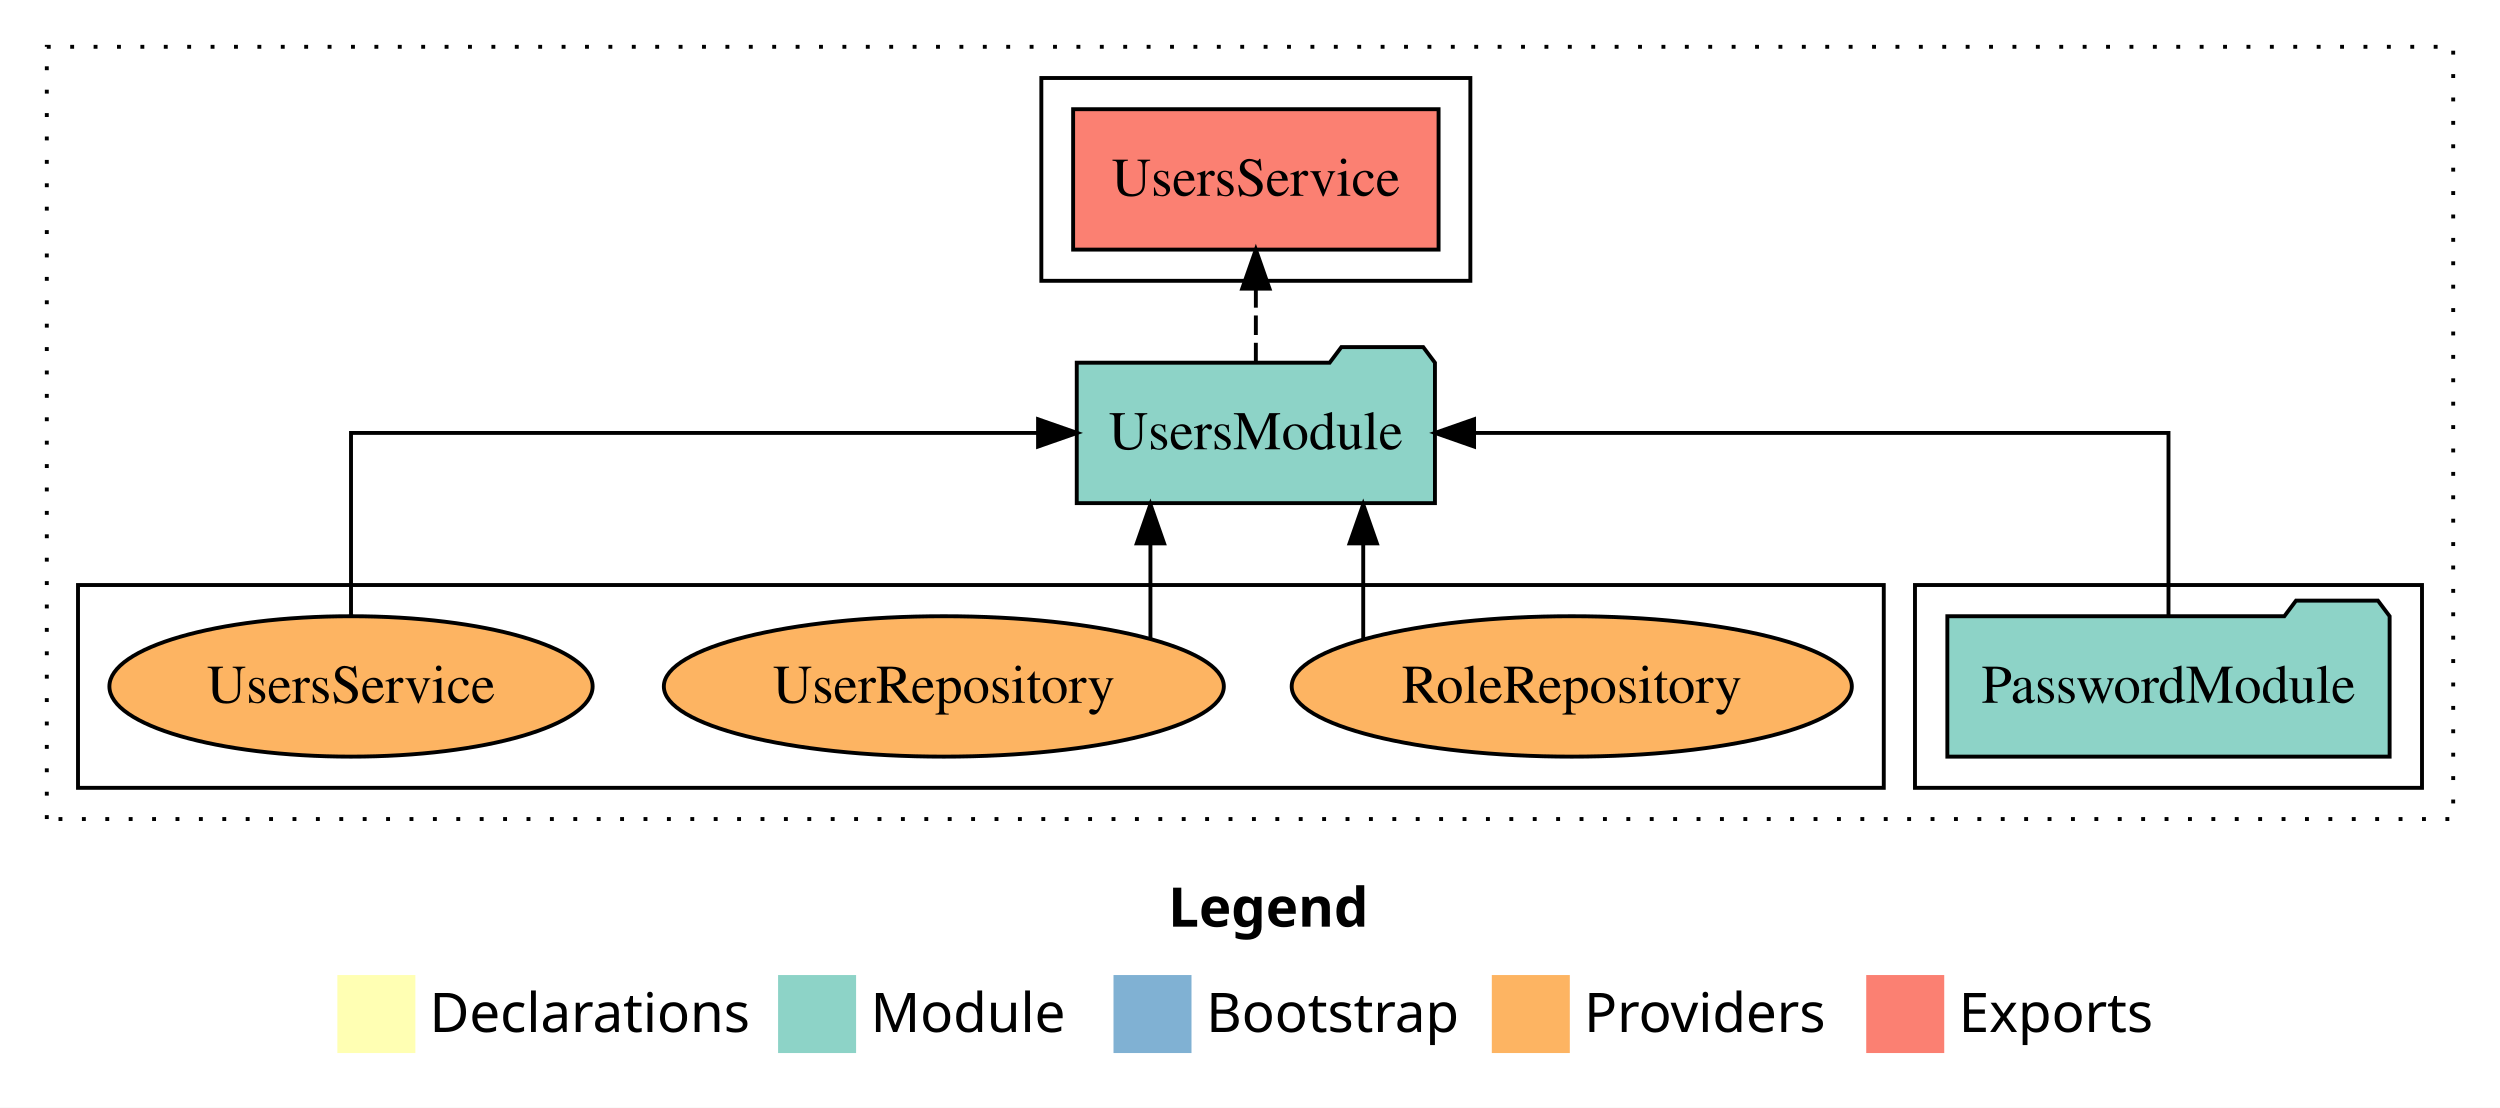
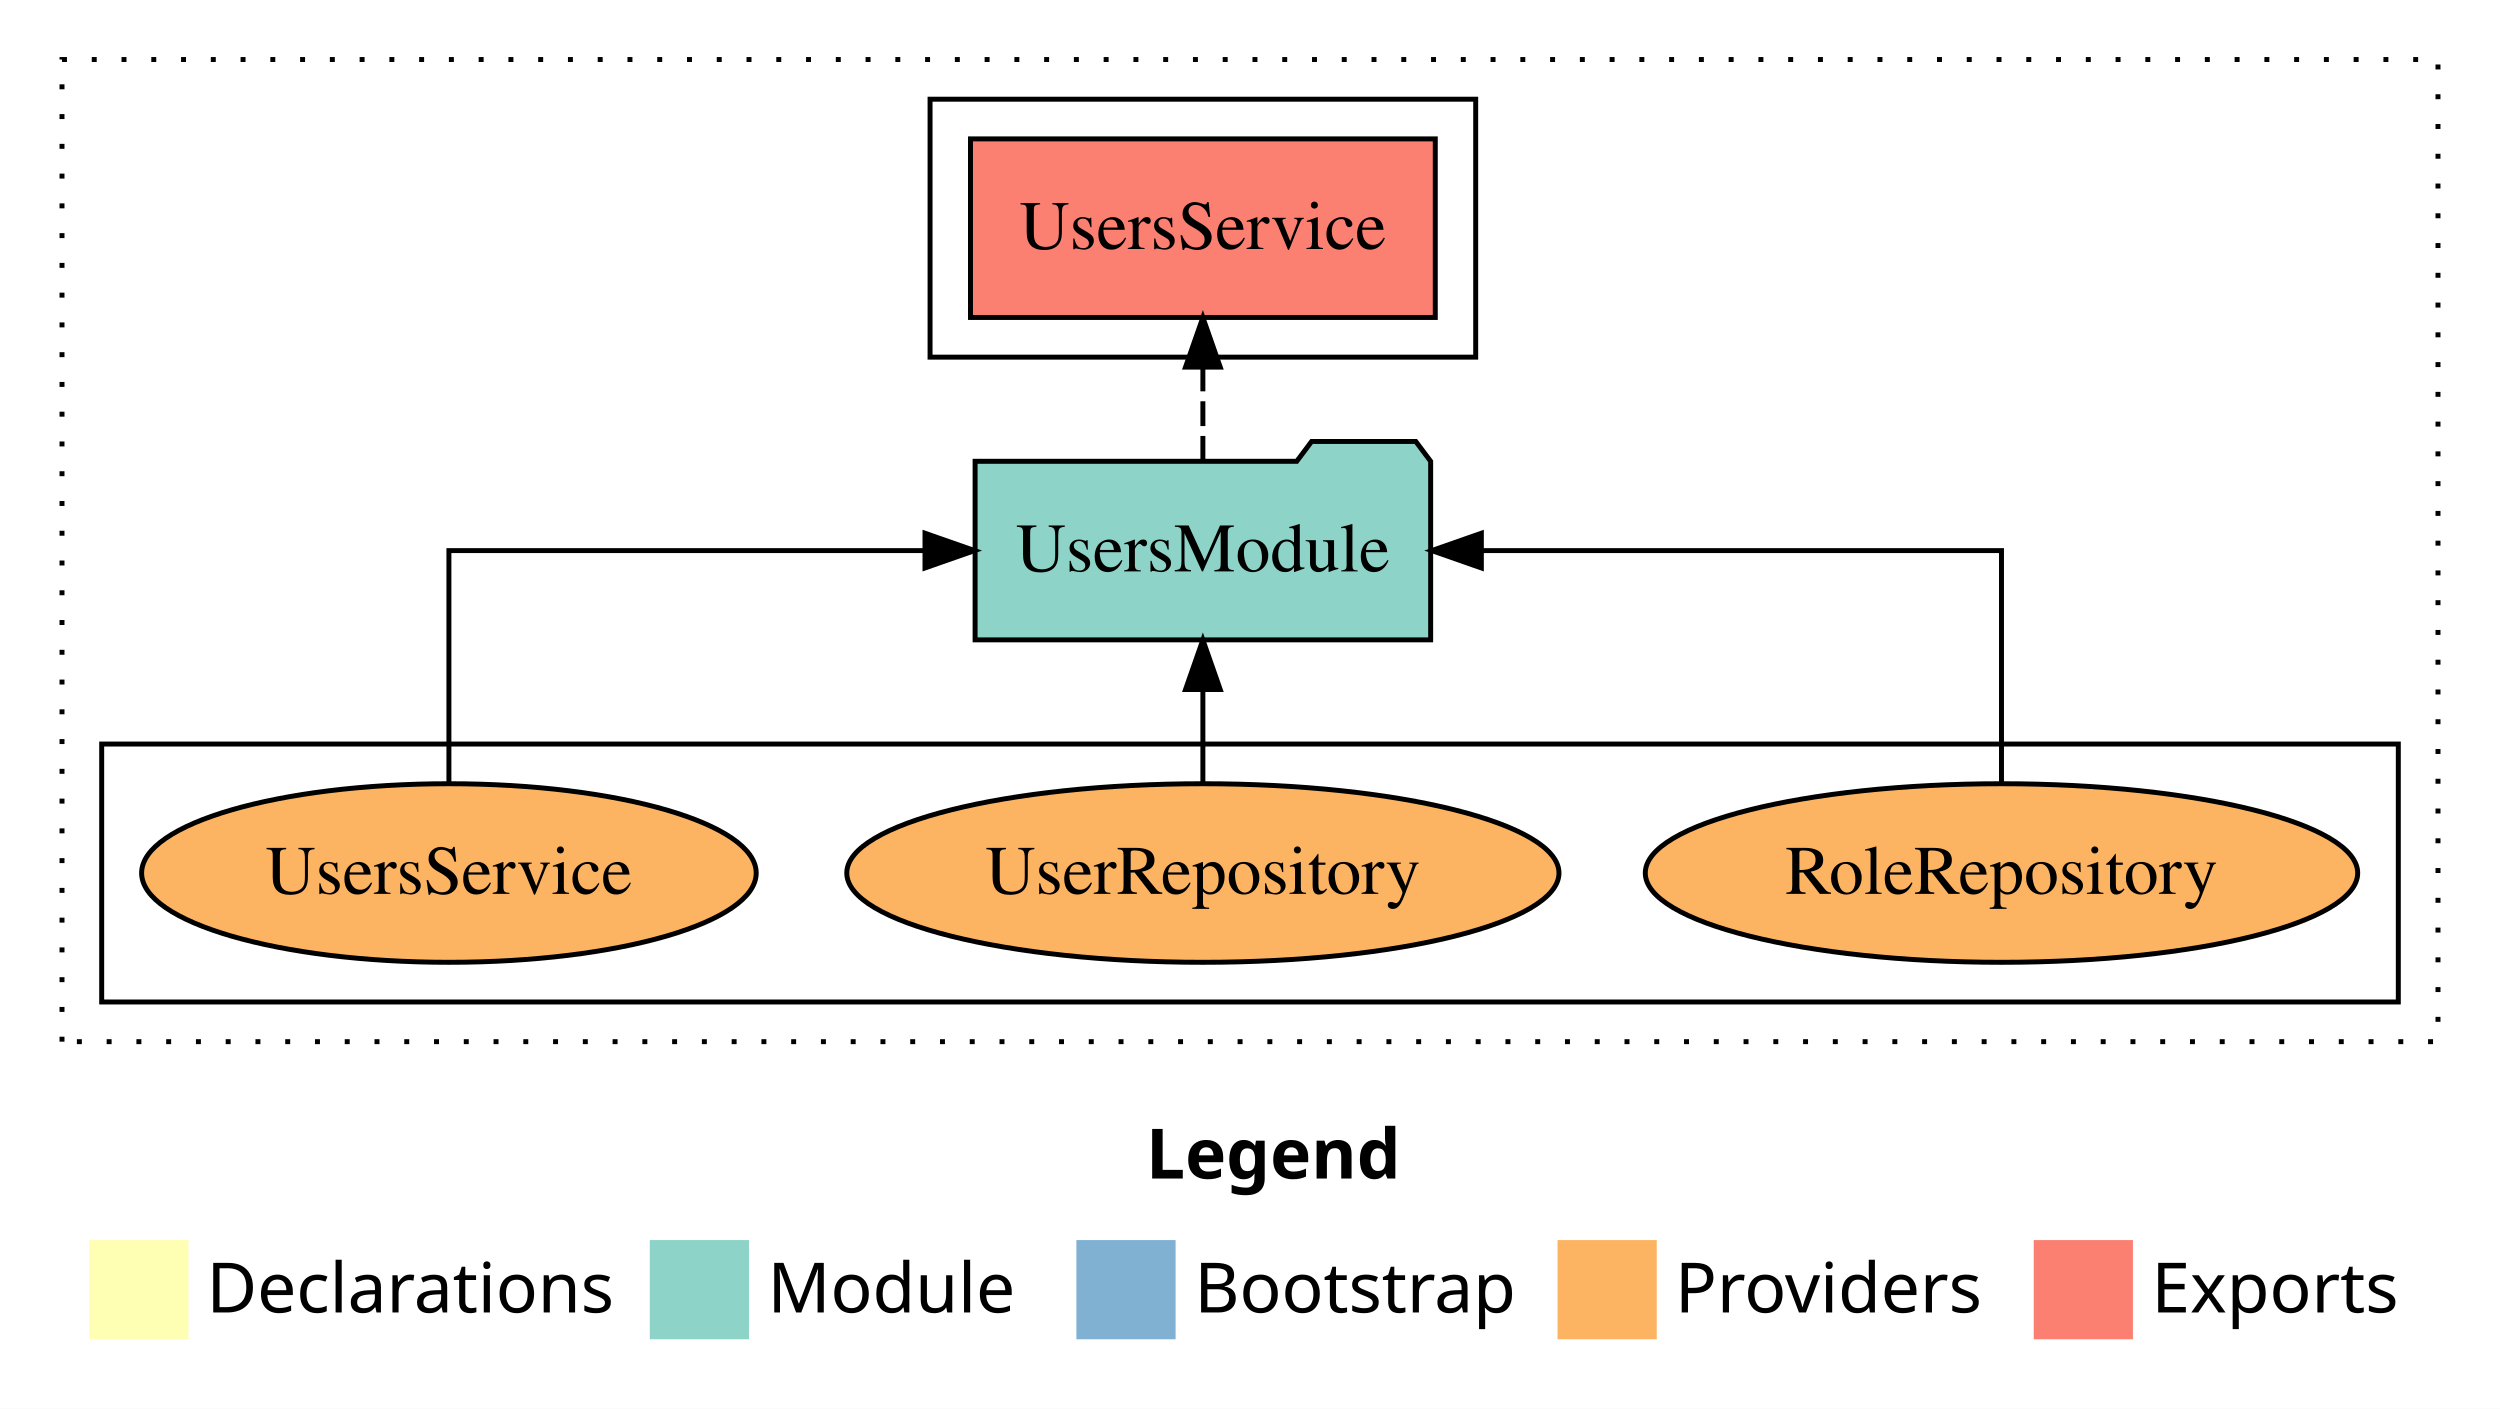
- <svg xmlns="http://www.w3.org/2000/svg" width="641pt" height="284pt" viewBox="0.00 0.00 641.00 284.00">
+ <svg xmlns="http://www.w3.org/2000/svg" width="504pt" height="284pt" viewBox="0.00 0.00 504.00 284.00">
  <g id="graph0" class="graph" transform="scale(1 1) rotate(0) translate(4 280)">
-     <polygon fill="white" stroke="transparent" points="-4,4 -4,-280 637,-280 637,4 -4,4" />
-     <text text-anchor="start" x="295.51" y="-42.4" font-family="Times-12" font-weight="bold" font-size="14.00">Legend</text>
-     <polygon fill="#ffffb3" stroke="transparent" points="82.5,-10 82.5,-30 102.5,-30 102.5,-10 82.5,-10" />
-     <text text-anchor="start" x="106.13" y="-15.4" font-family="Times-12" font-size="14.00">  Declarations</text>
-     <polygon fill="#8dd3c7" stroke="transparent" points="195.5,-10 195.5,-30 215.5,-30 215.5,-10 195.5,-10" />
-     <text text-anchor="start" x="219.23" y="-15.4" font-family="Times-12" font-size="14.00">  Module</text>
-     <polygon fill="#80b1d3" stroke="transparent" points="281.5,-10 281.5,-30 301.5,-30 301.5,-10 281.5,-10" />
-     <text text-anchor="start" x="305.28" y="-15.4" font-family="Times-12" font-size="14.00">  Bootstrap</text>
-     <polygon fill="#fdb462" stroke="transparent" points="378.5,-10 378.5,-30 398.5,-30 398.5,-10 378.5,-10" />
-     <text text-anchor="start" x="402.17" y="-15.4" font-family="Times-12" font-size="14.00">  Providers</text>
-     <polygon fill="#fb8072" stroke="transparent" points="474.5,-10 474.5,-30 494.5,-30 494.5,-10 474.5,-10" />
-     <text text-anchor="start" x="498.23" y="-15.4" font-family="Times-12" font-size="14.00">  Exports</text>
+     <polygon fill="white" stroke="transparent" points="-4,4 -4,-280 500,-280 500,4 -4,4" />
+     <text text-anchor="start" x="227.01" y="-42.4" font-family="Times-12" font-weight="bold" font-size="14.00">Legend</text>
+     <polygon fill="#ffffb3" stroke="transparent" points="14,-10 14,-30 34,-30 34,-10 14,-10" />
+     <text text-anchor="start" x="37.63" y="-15.4" font-family="Times-12" font-size="14.00">  Declarations</text>
+     <polygon fill="#8dd3c7" stroke="transparent" points="127,-10 127,-30 147,-30 147,-10 127,-10" />
+     <text text-anchor="start" x="150.73" y="-15.4" font-family="Times-12" font-size="14.00">  Module</text>
+     <polygon fill="#80b1d3" stroke="transparent" points="213,-10 213,-30 233,-30 233,-10 213,-10" />
+     <text text-anchor="start" x="236.78" y="-15.4" font-family="Times-12" font-size="14.00">  Bootstrap</text>
+     <polygon fill="#fdb462" stroke="transparent" points="310,-10 310,-30 330,-30 330,-10 310,-10" />
+     <text text-anchor="start" x="333.67" y="-15.4" font-family="Times-12" font-size="14.00">  Providers</text>
+     <polygon fill="#fb8072" stroke="transparent" points="406,-10 406,-30 426,-30 426,-10 406,-10" />
+     <text text-anchor="start" x="429.73" y="-15.4" font-family="Times-12" font-size="14.00">  Exports</text>
    <g id="clust1" class="cluster">
-       <polygon fill="none" stroke="black" stroke-dasharray="1,5" points="8,-70 8,-268 625,-268 625,-70 8,-70" />
-     </g>
-     <g id="clust3" class="cluster">
-       <polygon fill="none" stroke="black" points="487,-78 487,-130 617,-130 617,-78 487,-78" />
+       <polygon fill="none" stroke="black" stroke-dasharray="1,5" points="8.5,-70 8.5,-268 487.5,-268 487.5,-70 8.5,-70" />
    </g>
    <g id="clust4" class="cluster">
-       <polygon fill="none" stroke="black" points="263,-208 263,-260 373,-260 373,-208 263,-208" />
+       <polygon fill="none" stroke="black" points="183.5,-208 183.5,-260 293.5,-260 293.5,-208 183.5,-208" />
    </g>
    <g id="clust6" class="cluster">
-       <polygon fill="none" stroke="black" points="16,-78 16,-130 479,-130 479,-78 16,-78" />
+       <polygon fill="none" stroke="black" points="16.5,-78 16.5,-130 479.5,-130 479.5,-78 16.5,-78" />
    </g>
    <g id="node1" class="node">
-       <polygon fill="#8dd3c7" stroke="black" points="608.7,-122 605.7,-126 584.7,-126 581.7,-122 495.3,-122 495.3,-86 608.7,-86 608.7,-122" />
-       <text text-anchor="middle" x="552" y="-99.8" font-family="Times,serif" font-size="14.00">PasswordModule</text>
+       <polygon fill="#fb8072" stroke="black" points="285.35,-252 191.65,-252 191.65,-216 285.35,-216 285.35,-252" />
+       <text text-anchor="middle" x="238.5" y="-229.8" font-family="Times,serif" font-size="14.00">UsersService </text>
    </g>
    <g id="node2" class="node">
-       <polygon fill="#8dd3c7" stroke="black" points="363.92,-187 360.92,-191 339.92,-191 336.92,-187 272.08,-187 272.08,-151 363.92,-151 363.92,-187" />
-       <text text-anchor="middle" x="318" y="-164.8" font-family="Times,serif" font-size="14.00">UsersModule</text>
+       <polygon fill="#8dd3c7" stroke="black" points="284.42,-187 281.42,-191 260.42,-191 257.42,-187 192.58,-187 192.58,-151 284.42,-151 284.42,-187" />
+       <text text-anchor="middle" x="238.5" y="-164.8" font-family="Times,serif" font-size="14.00">UsersModule</text>
    </g>
    <g id="edge1" class="edge">
-       <path fill="none" stroke="black" d="M552,-122.11C552,-141.34 552,-169 552,-169 552,-169 373.95,-169 373.95,-169" />
-       <polygon fill="black" stroke="black" points="373.95,-165.5 363.95,-169 373.95,-172.5 373.95,-165.5" />
+       <path fill="none" stroke="black" stroke-dasharray="5,2" d="M238.5,-187.11C238.5,-187.11 238.5,-205.99 238.5,-205.99" />
+       <polygon fill="black" stroke="black" points="235,-205.99 238.5,-215.99 242,-205.99 235,-205.99" />
    </g>
    <g id="node3" class="node">
-       <polygon fill="#fb8072" stroke="black" points="364.85,-252 271.15,-252 271.15,-216 364.85,-216 364.85,-252" />
-       <text text-anchor="middle" x="318" y="-229.8" font-family="Times,serif" font-size="14.00">UsersService </text>
+       <ellipse fill="#fdb462" stroke="black" cx="399.5" cy="-104" rx="71.81" ry="18" />
+       <text text-anchor="middle" x="399.5" y="-99.8" font-family="Times,serif" font-size="14.00">RoleRepository</text>
    </g>
    <g id="edge2" class="edge">
-       <path fill="none" stroke="black" stroke-dasharray="5,2" d="M318,-187.11C318,-187.11 318,-205.99 318,-205.99" />
-       <polygon fill="black" stroke="black" points="314.5,-205.99 318,-215.99 321.5,-205.99 314.5,-205.99" />
+       <path fill="none" stroke="black" d="M399.5,-122.11C399.5,-141.34 399.5,-169 399.5,-169 399.5,-169 294.64,-169 294.64,-169" />
+       <polygon fill="black" stroke="black" points="294.64,-165.5 284.64,-169 294.64,-172.5 294.64,-165.5" />
    </g>
    <g id="node4" class="node">
-       <ellipse fill="#fdb462" stroke="black" cx="399" cy="-104" rx="71.81" ry="18" />
-       <text text-anchor="middle" x="399" y="-99.8" font-family="Times,serif" font-size="14.00">RoleRepository</text>
+       <ellipse fill="#fdb462" stroke="black" cx="238.5" cy="-104" rx="71.79" ry="18" />
+       <text text-anchor="middle" x="238.5" y="-99.8" font-family="Times,serif" font-size="14.00">UserRepository</text>
    </g>
    <g id="edge3" class="edge">
-       <path fill="none" stroke="black" d="M345.53,-116.23C345.53,-116.23 345.53,-140.68 345.53,-140.68" />
-       <polygon fill="black" stroke="black" points="342.03,-140.68 345.53,-150.68 349.03,-140.68 342.03,-140.68" />
+       <path fill="none" stroke="black" d="M238.5,-122.11C238.5,-122.11 238.5,-140.99 238.5,-140.99" />
+       <polygon fill="black" stroke="black" points="235,-140.99 238.5,-150.99 242,-140.99 235,-140.99" />
    </g>
    <g id="node5" class="node">
-       <ellipse fill="#fdb462" stroke="black" cx="238" cy="-104" rx="71.79" ry="18" />
-       <text text-anchor="middle" x="238" y="-99.8" font-family="Times,serif" font-size="14.00">UserRepository</text>
+       <ellipse fill="#fdb462" stroke="black" cx="86.5" cy="-104" rx="61.95" ry="18" />
+       <text text-anchor="middle" x="86.5" y="-99.8" font-family="Times,serif" font-size="14.00">UsersService</text>
    </g>
    <g id="edge4" class="edge">
-       <path fill="none" stroke="black" d="M290.97,-116.23C290.97,-116.23 290.97,-140.68 290.97,-140.68" />
-       <polygon fill="black" stroke="black" points="287.47,-140.68 290.97,-150.68 294.47,-140.68 287.47,-140.68" />
-     </g>
-     <g id="node6" class="node">
-       <ellipse fill="#fdb462" stroke="black" cx="86" cy="-104" rx="61.95" ry="18" />
-       <text text-anchor="middle" x="86" y="-99.8" font-family="Times,serif" font-size="14.00">UsersService</text>
-     </g>
-     <g id="edge5" class="edge">
-       <path fill="none" stroke="black" d="M86,-122.11C86,-141.34 86,-169 86,-169 86,-169 262.16,-169 262.16,-169" />
-       <polygon fill="black" stroke="black" points="262.16,-172.5 272.16,-169 262.16,-165.5 262.16,-172.5" />
+       <path fill="none" stroke="black" d="M86.5,-122.11C86.5,-141.34 86.5,-169 86.5,-169 86.5,-169 182.48,-169 182.48,-169" />
+       <polygon fill="black" stroke="black" points="182.48,-172.5 192.48,-169 182.48,-165.5 182.48,-172.5" />
    </g>
  </g>
</svg>
